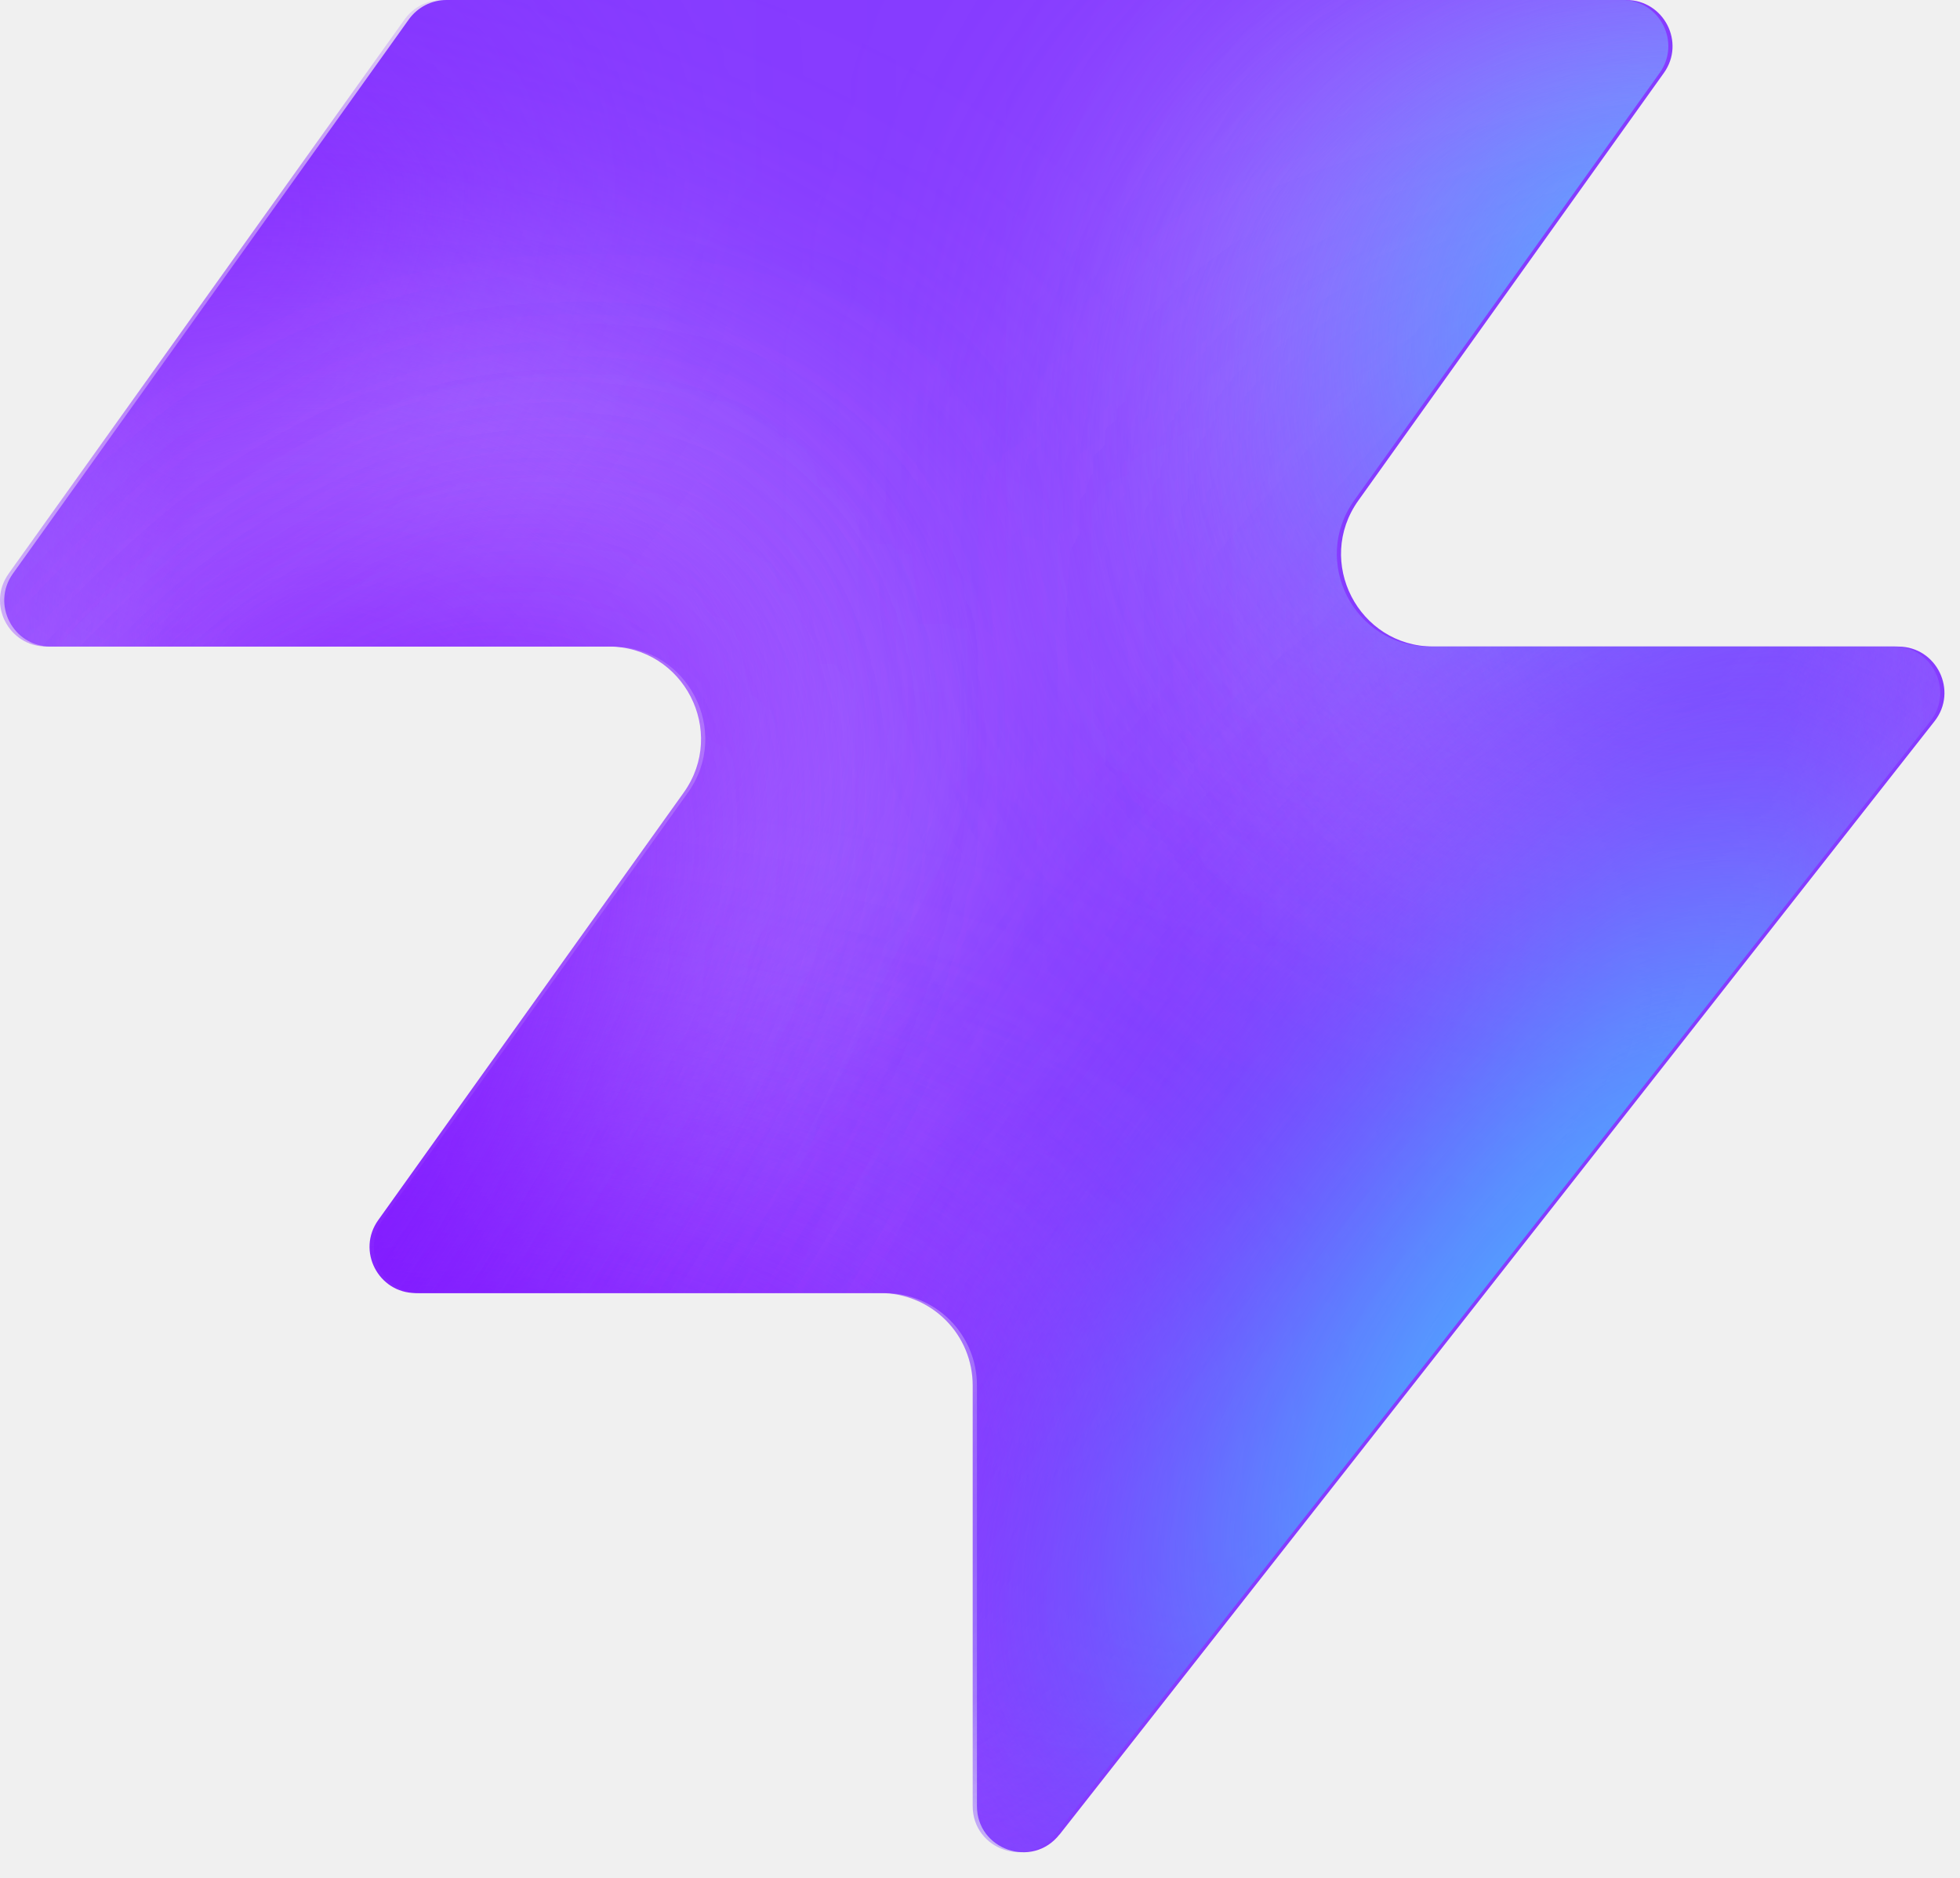
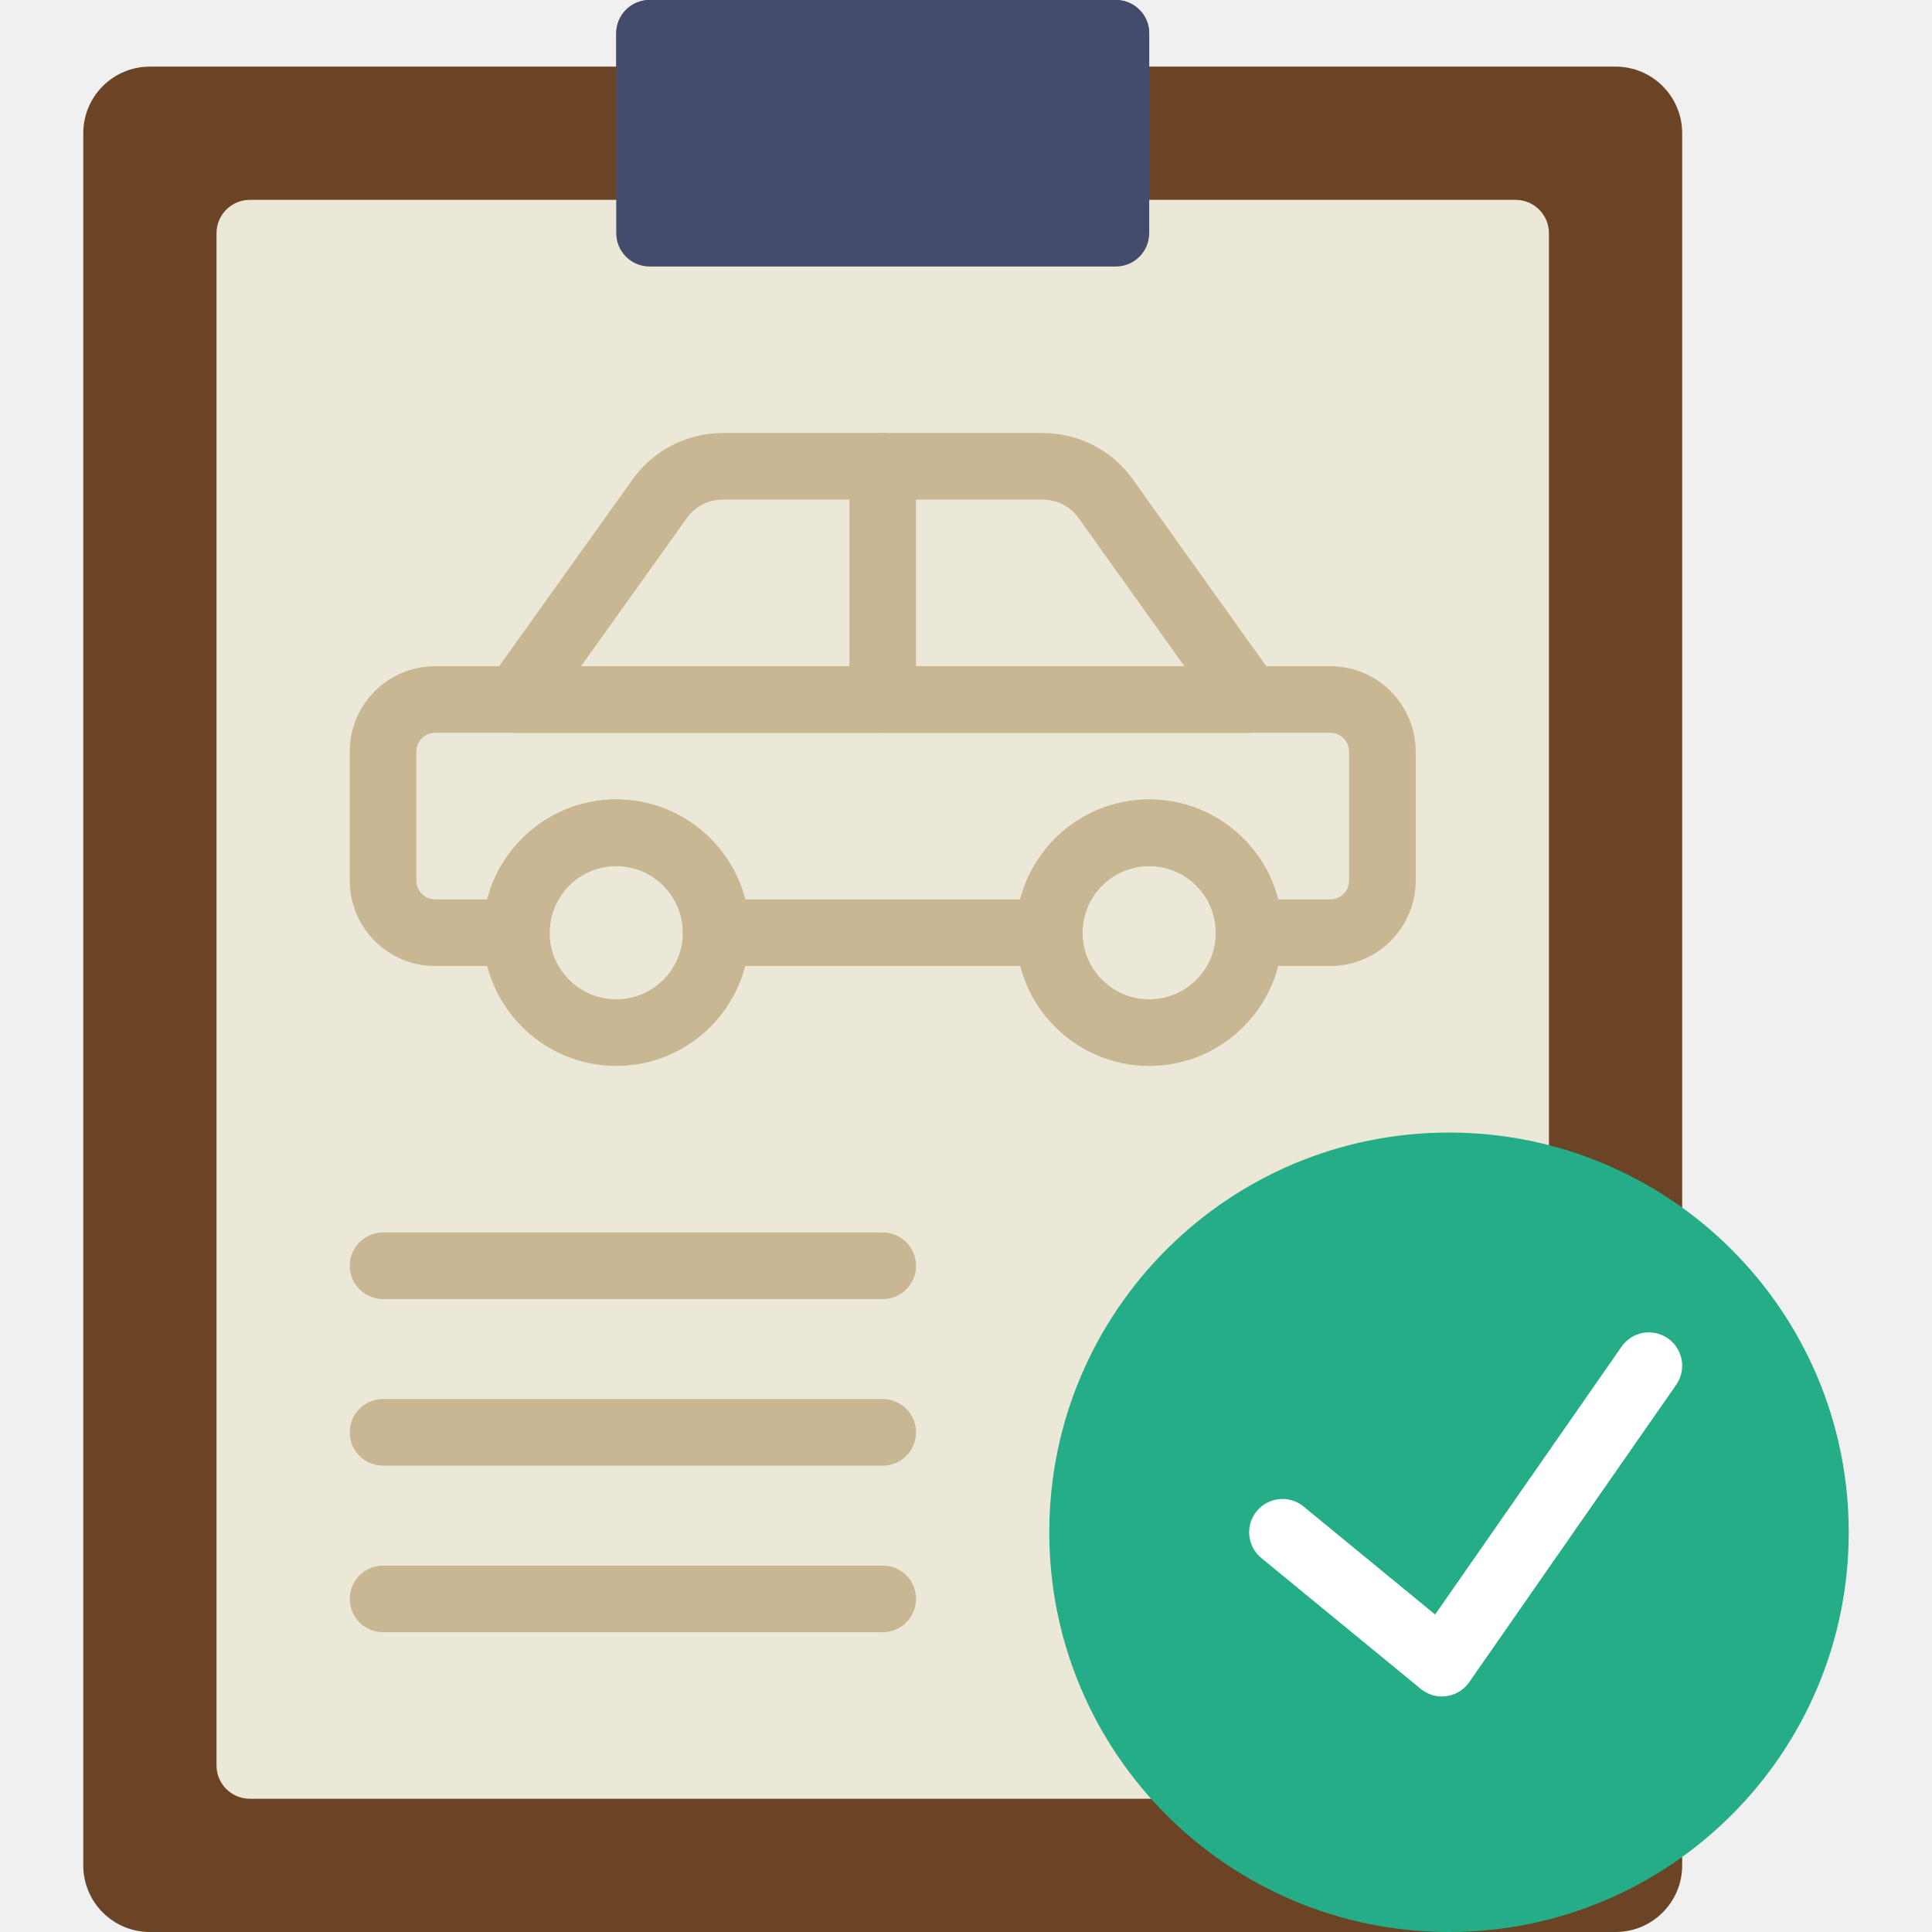
- <svg xmlns="http://www.w3.org/2000/svg" width="48" height="46" fill="none" viewBox="0 0 48 46">
-   <path fill="#863bff" d="M25.946 44.938c-.664.845-2.021.375-2.021-.698V33.937a2.26 2.26 0 0 0-2.262-2.262H10.287c-.92 0-1.456-1.04-.92-1.788l7.48-10.471c1.07-1.497 0-3.578-1.842-3.578H1.237c-.92 0-1.456-1.04-.92-1.788L10.013.474c.214-.297.556-.474.92-.474h28.894c.92 0 1.456 1.04.92 1.788l-7.48 10.471c-1.07 1.498 0 3.579 1.842 3.579h11.377c.943 0 1.473 1.088.89 1.83L25.947 44.94z" style="fill:#863bff;fill:color(display-p3 .525 .23 1);fill-opacity:1" />
-   <mask id="a" width="48" height="46" x="0" y="0" maskUnits="userSpaceOnUse" style="mask-type:alpha">
-     <path fill="#000" d="M25.842 44.938c-.664.844-2.021.375-2.021-.698V33.937a2.26 2.26 0 0 0-2.262-2.262H10.183c-.92 0-1.456-1.04-.92-1.788l7.48-10.471c1.07-1.498 0-3.579-1.842-3.579H1.133c-.92 0-1.456-1.04-.92-1.787L9.91.473c.214-.297.556-.474.92-.474h28.894c.92 0 1.456 1.04.92 1.788l-7.48 10.471c-1.07 1.498 0 3.578 1.842 3.578h11.377c.943 0 1.473 1.088.89 1.832L25.843 44.94z" style="fill:#000;fill-opacity:1" />
-   </mask>
-   <g mask="url(#a)">
-     <g filter="url(#b)">
-       <ellipse cx="5.508" cy="14.704" fill="#ede6ff" rx="5.508" ry="14.704" style="fill:#ede6ff;fill:color(display-p3 .927 .903 1);fill-opacity:1" transform="matrix(.00324 1 1 -.00324 -4.47 31.516)" />
-     </g>
-     <g filter="url(#c)">
-       <ellipse cx="10.399" cy="29.851" fill="#ede6ff" rx="10.399" ry="29.851" style="fill:#ede6ff;fill:color(display-p3 .927 .903 1);fill-opacity:1" transform="matrix(.00324 1 1 -.00324 -39.328 7.883)" />
-     </g>
-     <g filter="url(#d)">
-       <ellipse cx="5.508" cy="30.487" fill="#7e14ff" rx="5.508" ry="30.487" style="fill:#7e14ff;fill:color(display-p3 .492 .077 1);fill-opacity:1" transform="rotate(89.814 -25.913 -14.639)scale(1 -1)" />
-     </g>
-     <g filter="url(#e)">
-       <ellipse cx="5.508" cy="30.599" fill="#7e14ff" rx="5.508" ry="30.599" style="fill:#7e14ff;fill:color(display-p3 .492 .077 1);fill-opacity:1" transform="rotate(89.814 -32.644 -3.334)scale(1 -1)" />
-     </g>
-     <g filter="url(#f)">
-       <ellipse cx="5.508" cy="30.599" fill="#7e14ff" rx="5.508" ry="30.599" style="fill:#7e14ff;fill:color(display-p3 .492 .077 1);fill-opacity:1" transform="matrix(.00324 1 1 -.00324 -34.34 30.47)" />
-     </g>
-     <g filter="url(#g)">
-       <ellipse cx="14.072" cy="22.078" fill="#ede6ff" rx="14.072" ry="22.078" style="fill:#ede6ff;fill:color(display-p3 .927 .903 1);fill-opacity:1" transform="rotate(93.35 24.506 48.493)scale(-1 1)" />
-     </g>
-     <g filter="url(#h)">
-       <ellipse cx="3.47" cy="21.501" fill="#7e14ff" rx="3.47" ry="21.501" style="fill:#7e14ff;fill:color(display-p3 .492 .077 1);fill-opacity:1" transform="rotate(89.009 28.708 47.59)scale(-1 1)" />
-     </g>
-     <g filter="url(#i)">
-       <ellipse cx="3.47" cy="21.501" fill="#7e14ff" rx="3.47" ry="21.501" style="fill:#7e14ff;fill:color(display-p3 .492 .077 1);fill-opacity:1" transform="rotate(89.009 28.708 47.59)scale(-1 1)" />
-     </g>
-     <g filter="url(#j)">
-       <ellipse cx=".387" cy="8.972" fill="#7e14ff" rx="4.407" ry="29.108" style="fill:#7e14ff;fill:color(display-p3 .492 .077 1);fill-opacity:1" transform="rotate(39.51 .387 8.972)" />
-     </g>
-     <g filter="url(#k)">
-       <ellipse cx="47.523" cy="-6.092" fill="#7e14ff" rx="4.407" ry="29.108" style="fill:#7e14ff;fill:color(display-p3 .492 .077 1);fill-opacity:1" transform="rotate(37.892 47.523 -6.092)" />
-     </g>
-     <g filter="url(#l)">
-       <ellipse cx="41.412" cy="6.333" fill="#47bfff" rx="5.971" ry="9.665" style="fill:#47bfff;fill:color(display-p3 .28 .748 1);fill-opacity:1" transform="rotate(37.892 41.412 6.333)" />
-     </g>
-     <g filter="url(#m)">
-       <ellipse cx="-1.879" cy="38.332" fill="#7e14ff" rx="4.407" ry="29.108" style="fill:#7e14ff;fill:color(display-p3 .492 .077 1);fill-opacity:1" transform="rotate(37.892 -1.88 38.332)" />
-     </g>
-     <g filter="url(#n)">
-       <ellipse cx="-1.879" cy="38.332" fill="#7e14ff" rx="4.407" ry="29.108" style="fill:#7e14ff;fill:color(display-p3 .492 .077 1);fill-opacity:1" transform="rotate(37.892 -1.88 38.332)" />
-     </g>
-     <g filter="url(#o)">
-       <ellipse cx="35.651" cy="29.907" fill="#7e14ff" rx="4.407" ry="29.108" style="fill:#7e14ff;fill:color(display-p3 .492 .077 1);fill-opacity:1" transform="rotate(37.892 35.651 29.907)" />
-     </g>
-     <g filter="url(#p)">
-       <ellipse cx="38.418" cy="32.4" fill="#47bfff" rx="5.971" ry="15.297" style="fill:#47bfff;fill:color(display-p3 .28 .748 1);fill-opacity:1" transform="rotate(37.892 38.418 32.4)" />
+ <svg xmlns="http://www.w3.org/2000/svg" height="200px" width="200px" version="1.1" id="Layer_1" viewBox="0 0 512 512" xml:space="preserve" fill="#000000">
+   <g id="SVGRepo_bgCarrier" stroke-width="0" />
+   <g id="SVGRepo_tracerCarrier" stroke-linecap="round" stroke-linejoin="round" />
+   <g id="SVGRepo_iconCarrier">
+     <g>
+       <path style="fill:#6B4425;" d="M304.552,17.655V8.828c0-4.873-3.955-8.828-8.828-8.828H172.138c-4.873,0-8.828,3.955-8.828,8.828 v8.828H39.724c-9.754,0-17.655,7.901-17.655,17.655v459.034c0,9.754,7.901,17.655,17.655,17.655h388.414 c9.754,0,17.655-7.901,17.655-17.655V35.31c0-9.754-7.901-17.655-17.655-17.655H304.552z" />
+       <path style="fill:#434C6D;" d="M295.723,70.621H172.137c-4.873,0-8.828-3.955-8.828-8.828V8.828c0-4.873,3.955-8.828,8.828-8.828 h123.586c4.873,0,8.828,3.955,8.828,8.828v52.966C304.551,66.666,300.596,70.621,295.723,70.621" />
+       <path style="fill:#ECE8D8;" d="M304.552,52.966v8.828c0,4.873-3.955,8.828-8.828,8.828H172.138c-4.873,0-8.828-3.955-8.828-8.828 v-8.828H66.207c-4.873,0-8.828,3.955-8.828,8.828v406.069c0,4.873,3.955,8.828,8.828,8.828h335.448 c4.873,0,8.828-3.955,8.828-8.828V61.793c0-4.873-3.955-8.828-8.828-8.828H304.552z" />
+       <g>
+         <path style="fill:#C9B693;" d="M153.983,176.552h159.894l-28.072-39.318c-2.163-3.019-5.667-4.82-9.384-4.82h-84.983 c-3.716,0-7.221,1.801-9.375,4.82L153.983,176.552z M331.038,194.207H136.831c-3.31,0-6.338-1.845-7.848-4.785 c-1.518-2.94-1.262-6.479,0.662-9.172l38.056-53.274c5.464-7.645,14.336-12.217,23.737-12.217h84.983 c9.41,0,18.273,4.573,23.746,12.217l38.047,53.274c1.924,2.692,2.18,6.232,0.662,9.172 C337.367,192.362,334.348,194.207,331.038,194.207L331.038,194.207z" />
+         <path style="fill:#C9B693;" d="M163.31,229.517c-9.737,0-17.655,7.918-17.655,17.655s7.918,17.655,17.655,17.655 s17.655-7.918,17.655-17.655S173.047,229.517,163.31,229.517 M163.31,282.483c-19.474,0-35.31-15.837-35.31-35.31 s15.837-35.31,35.31-35.31s35.31,15.837,35.31,35.31S182.784,282.483,163.31,282.483" />
+         <path style="fill:#C9B693;" d="M304.552,229.517c-9.737,0-17.655,7.918-17.655,17.655s7.918,17.655,17.655,17.655 c9.737,0,17.655-7.918,17.655-17.655S314.289,229.517,304.552,229.517 M304.552,282.483c-19.474,0-35.31-15.837-35.31-35.31 s15.837-35.31,35.31-35.31s35.31,15.837,35.31,35.31S324.025,282.483,304.552,282.483" />
+         <path style="fill:#C9B693;" d="M338.741,238.345h13.815c2.737,0,4.961-2.225,4.961-4.961v-34.216c0-2.737-2.225-4.961-4.961-4.961 H115.297c-2.728,0-4.952,2.225-4.952,4.961v34.216c0,2.737,2.225,4.961,4.952,4.961h13.824 c3.919-15.219,17.77-26.483,34.189-26.483s30.27,11.264,34.189,26.483h72.863c3.919-15.219,17.77-26.483,34.189-26.483 S334.822,223.126,338.741,238.345 M352.556,256h-21.522c-4.882,0-8.828-3.946-8.828-8.828c0-9.737-7.927-17.655-17.655-17.655 c-9.737,0-17.655,7.918-17.655,17.655c0,4.882-3.946,8.828-8.828,8.828h-88.276c-4.882,0-8.828-3.946-8.828-8.828 c0-9.737-7.927-17.655-17.655-17.655c-9.737,0-17.655,7.918-17.655,17.655c0,4.882-3.946,8.828-8.828,8.828h-21.53 c-12.465,0-22.607-10.143-22.607-22.616v-34.216c0-12.473,10.143-22.616,22.607-22.616h237.259 c12.473,0,22.616,10.143,22.616,22.616v34.216C375.172,245.857,365.03,256,352.556,256" />
+         <path style="fill:#C9B693;" d="M233.931,344.276H101.517c-4.882,0-8.828-3.946-8.828-8.828c0-4.882,3.946-8.828,8.828-8.828 h132.414c4.882,0,8.828,3.946,8.828,8.828C242.759,340.33,238.813,344.276,233.931,344.276" />
+         <path style="fill:#C9B693;" d="M233.931,388.414H101.517c-4.882,0-8.828-3.946-8.828-8.828c0-4.882,3.946-8.828,8.828-8.828 h132.414c4.882,0,8.828,3.946,8.828,8.828C242.759,384.468,238.813,388.414,233.931,388.414" />
+         <path style="fill:#C9B693;" d="M233.931,432.552H101.517c-4.882,0-8.828-3.946-8.828-8.828c0-4.882,3.946-8.828,8.828-8.828 h132.414c4.882,0,8.828,3.946,8.828,8.828C242.759,428.606,238.813,432.552,233.931,432.552" />
+         <path style="fill:#C9B693;" d="M233.931,194.207c-4.882,0-8.828-3.946-8.828-8.828v-61.793c0-4.882,3.946-8.828,8.828-8.828 s8.828,3.946,8.828,8.828v61.793C242.759,190.261,238.813,194.207,233.931,194.207" />
+       </g>
+       <path style="fill:#25AD87;" d="M489.931,406.069C489.931,464.569,442.5,512,384,512s-105.931-47.431-105.931-105.931 S325.5,300.138,384,300.138S489.931,347.569,489.931,406.069" />
+       <path style="fill:#FFFFFF;" d="M442.009,354.685c-4.017-2.789-9.507-1.801-12.288,2.207l-49.399,70.974l-34.86-28.619 c-3.761-3.098-9.331-2.542-12.42,1.227c-3.098,3.761-2.551,9.322,1.218,12.42l42.249,34.675c1.589,1.306,3.566,2.013,5.597,2.013 c0.406,0,0.812-0.026,1.218-0.088c2.436-0.335,4.626-1.677,6.029-3.699l54.863-78.822 C446.996,362.974,446.008,357.466,442.009,354.685" />
    </g>
  </g>
-   <defs>
-     <filter id="b" width="60.045" height="41.654" x="-19.77" y="16.149" color-interpolation-filters="sRGB" filterUnits="userSpaceOnUse">
-       <feFlood flood-opacity="0" result="BackgroundImageFix" />
-       <feBlend in="SourceGraphic" in2="BackgroundImageFix" result="shape" />
-       <feGaussianBlur result="effect1_foregroundBlur_2002_17158" stdDeviation="7.659" />
-     </filter>
-     <filter id="c" width="90.34" height="51.437" x="-54.613" y="-7.533" color-interpolation-filters="sRGB" filterUnits="userSpaceOnUse">
-       <feFlood flood-opacity="0" result="BackgroundImageFix" />
-       <feBlend in="SourceGraphic" in2="BackgroundImageFix" result="shape" />
-       <feGaussianBlur result="effect1_foregroundBlur_2002_17158" stdDeviation="7.659" />
-     </filter>
-     <filter id="d" width="79.355" height="29.4" x="-49.64" y="2.03" color-interpolation-filters="sRGB" filterUnits="userSpaceOnUse">
-       <feFlood flood-opacity="0" result="BackgroundImageFix" />
-       <feBlend in="SourceGraphic" in2="BackgroundImageFix" result="shape" />
-       <feGaussianBlur result="effect1_foregroundBlur_2002_17158" stdDeviation="4.596" />
-     </filter>
-     <filter id="e" width="79.579" height="29.4" x="-45.045" y="20.029" color-interpolation-filters="sRGB" filterUnits="userSpaceOnUse">
-       <feFlood flood-opacity="0" result="BackgroundImageFix" />
-       <feBlend in="SourceGraphic" in2="BackgroundImageFix" result="shape" />
-       <feGaussianBlur result="effect1_foregroundBlur_2002_17158" stdDeviation="4.596" />
-     </filter>
-     <filter id="f" width="79.579" height="29.4" x="-43.513" y="21.178" color-interpolation-filters="sRGB" filterUnits="userSpaceOnUse">
-       <feFlood flood-opacity="0" result="BackgroundImageFix" />
-       <feBlend in="SourceGraphic" in2="BackgroundImageFix" result="shape" />
-       <feGaussianBlur result="effect1_foregroundBlur_2002_17158" stdDeviation="4.596" />
-     </filter>
-     <filter id="g" width="74.749" height="58.852" x="15.756" y="-17.901" color-interpolation-filters="sRGB" filterUnits="userSpaceOnUse">
-       <feFlood flood-opacity="0" result="BackgroundImageFix" />
-       <feBlend in="SourceGraphic" in2="BackgroundImageFix" result="shape" />
-       <feGaussianBlur result="effect1_foregroundBlur_2002_17158" stdDeviation="7.659" />
-     </filter>
-     <filter id="h" width="61.377" height="25.362" x="23.548" y="2.284" color-interpolation-filters="sRGB" filterUnits="userSpaceOnUse">
-       <feFlood flood-opacity="0" result="BackgroundImageFix" />
-       <feBlend in="SourceGraphic" in2="BackgroundImageFix" result="shape" />
-       <feGaussianBlur result="effect1_foregroundBlur_2002_17158" stdDeviation="4.596" />
-     </filter>
-     <filter id="i" width="61.377" height="25.362" x="23.548" y="2.284" color-interpolation-filters="sRGB" filterUnits="userSpaceOnUse">
-       <feFlood flood-opacity="0" result="BackgroundImageFix" />
-       <feBlend in="SourceGraphic" in2="BackgroundImageFix" result="shape" />
-       <feGaussianBlur result="effect1_foregroundBlur_2002_17158" stdDeviation="4.596" />
-     </filter>
-     <filter id="j" width="56.045" height="63.649" x="-27.636" y="-22.853" color-interpolation-filters="sRGB" filterUnits="userSpaceOnUse">
-       <feFlood flood-opacity="0" result="BackgroundImageFix" />
-       <feBlend in="SourceGraphic" in2="BackgroundImageFix" result="shape" />
-       <feGaussianBlur result="effect1_foregroundBlur_2002_17158" stdDeviation="4.596" />
-     </filter>
-     <filter id="k" width="54.814" height="64.646" x="20.116" y="-38.415" color-interpolation-filters="sRGB" filterUnits="userSpaceOnUse">
-       <feFlood flood-opacity="0" result="BackgroundImageFix" />
-       <feBlend in="SourceGraphic" in2="BackgroundImageFix" result="shape" />
-       <feGaussianBlur result="effect1_foregroundBlur_2002_17158" stdDeviation="4.596" />
-     </filter>
-     <filter id="l" width="33.541" height="35.313" x="24.641" y="-11.323" color-interpolation-filters="sRGB" filterUnits="userSpaceOnUse">
-       <feFlood flood-opacity="0" result="BackgroundImageFix" />
-       <feBlend in="SourceGraphic" in2="BackgroundImageFix" result="shape" />
-       <feGaussianBlur result="effect1_foregroundBlur_2002_17158" stdDeviation="4.596" />
-     </filter>
-     <filter id="m" width="54.814" height="64.646" x="-29.286" y="6.009" color-interpolation-filters="sRGB" filterUnits="userSpaceOnUse">
-       <feFlood flood-opacity="0" result="BackgroundImageFix" />
-       <feBlend in="SourceGraphic" in2="BackgroundImageFix" result="shape" />
-       <feGaussianBlur result="effect1_foregroundBlur_2002_17158" stdDeviation="4.596" />
-     </filter>
-     <filter id="n" width="54.814" height="64.646" x="-29.286" y="6.009" color-interpolation-filters="sRGB" filterUnits="userSpaceOnUse">
-       <feFlood flood-opacity="0" result="BackgroundImageFix" />
-       <feBlend in="SourceGraphic" in2="BackgroundImageFix" result="shape" />
-       <feGaussianBlur result="effect1_foregroundBlur_2002_17158" stdDeviation="4.596" />
-     </filter>
-     <filter id="o" width="54.814" height="64.646" x="8.244" y="-2.416" color-interpolation-filters="sRGB" filterUnits="userSpaceOnUse">
-       <feFlood flood-opacity="0" result="BackgroundImageFix" />
-       <feBlend in="SourceGraphic" in2="BackgroundImageFix" result="shape" />
-       <feGaussianBlur result="effect1_foregroundBlur_2002_17158" stdDeviation="4.596" />
-     </filter>
-     <filter id="p" width="39.409" height="43.623" x="18.713" y="10.588" color-interpolation-filters="sRGB" filterUnits="userSpaceOnUse">
-       <feFlood flood-opacity="0" result="BackgroundImageFix" />
-       <feBlend in="SourceGraphic" in2="BackgroundImageFix" result="shape" />
-       <feGaussianBlur result="effect1_foregroundBlur_2002_17158" stdDeviation="4.596" />
-     </filter>
-   </defs>
</svg>
